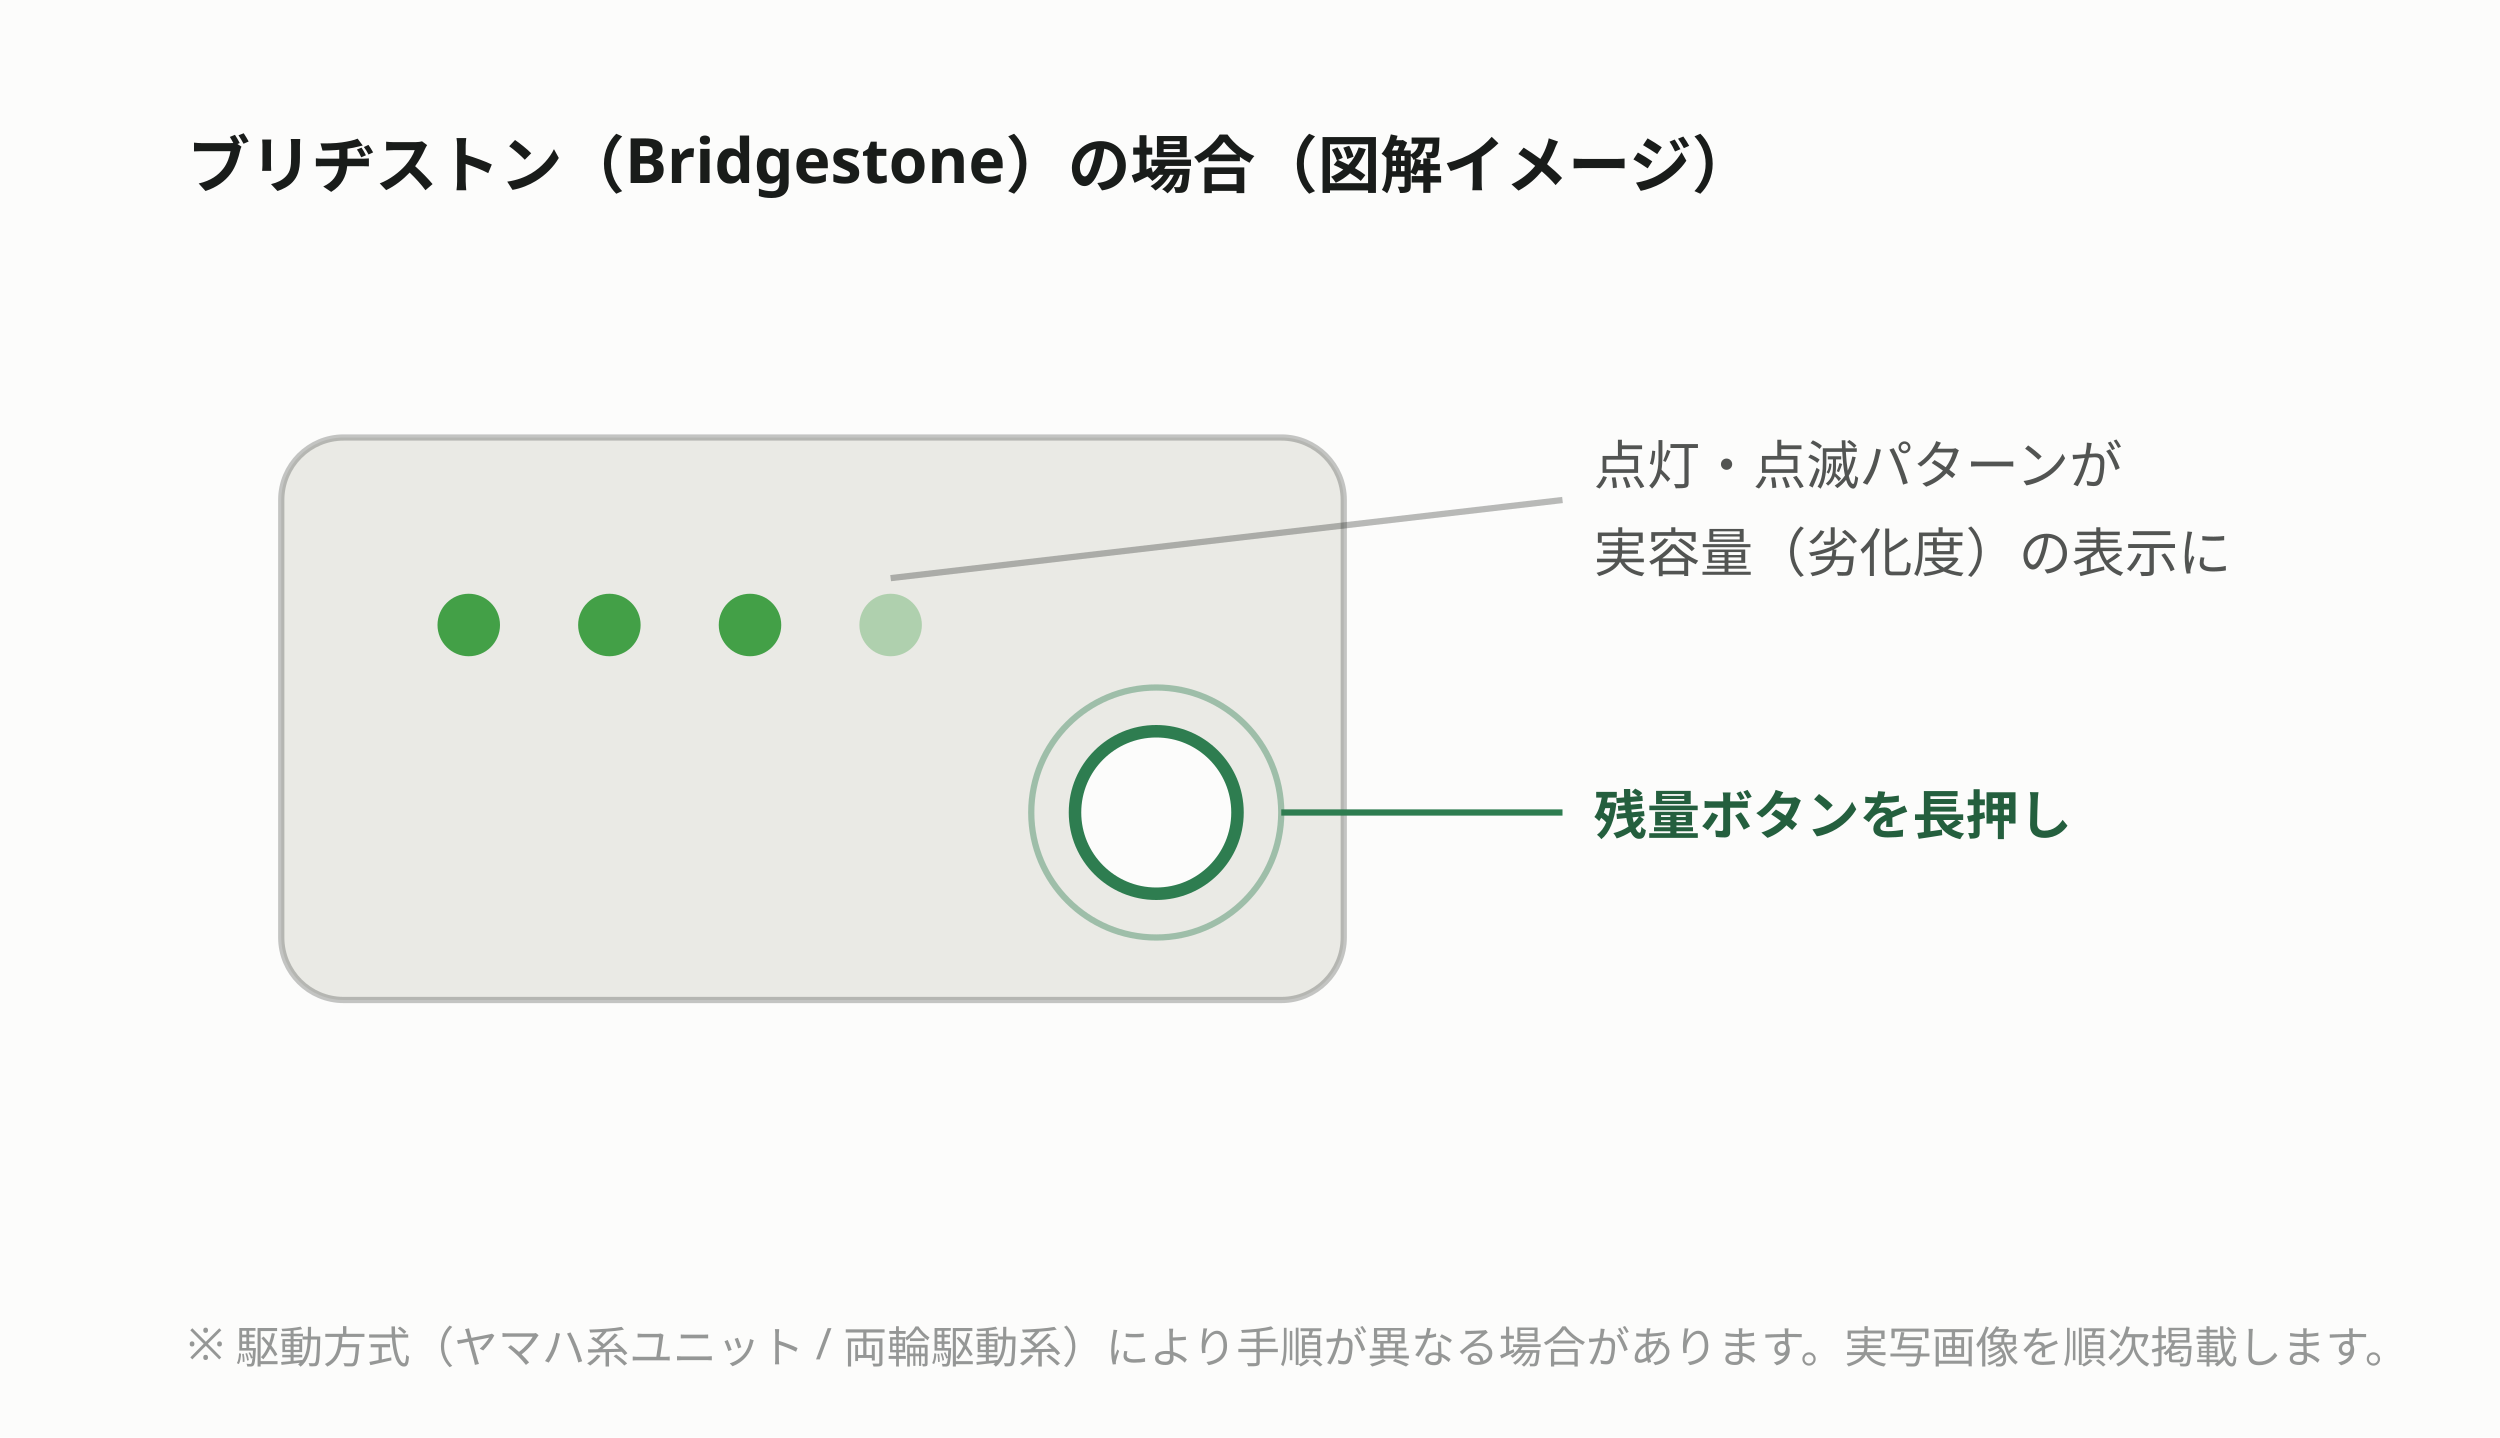
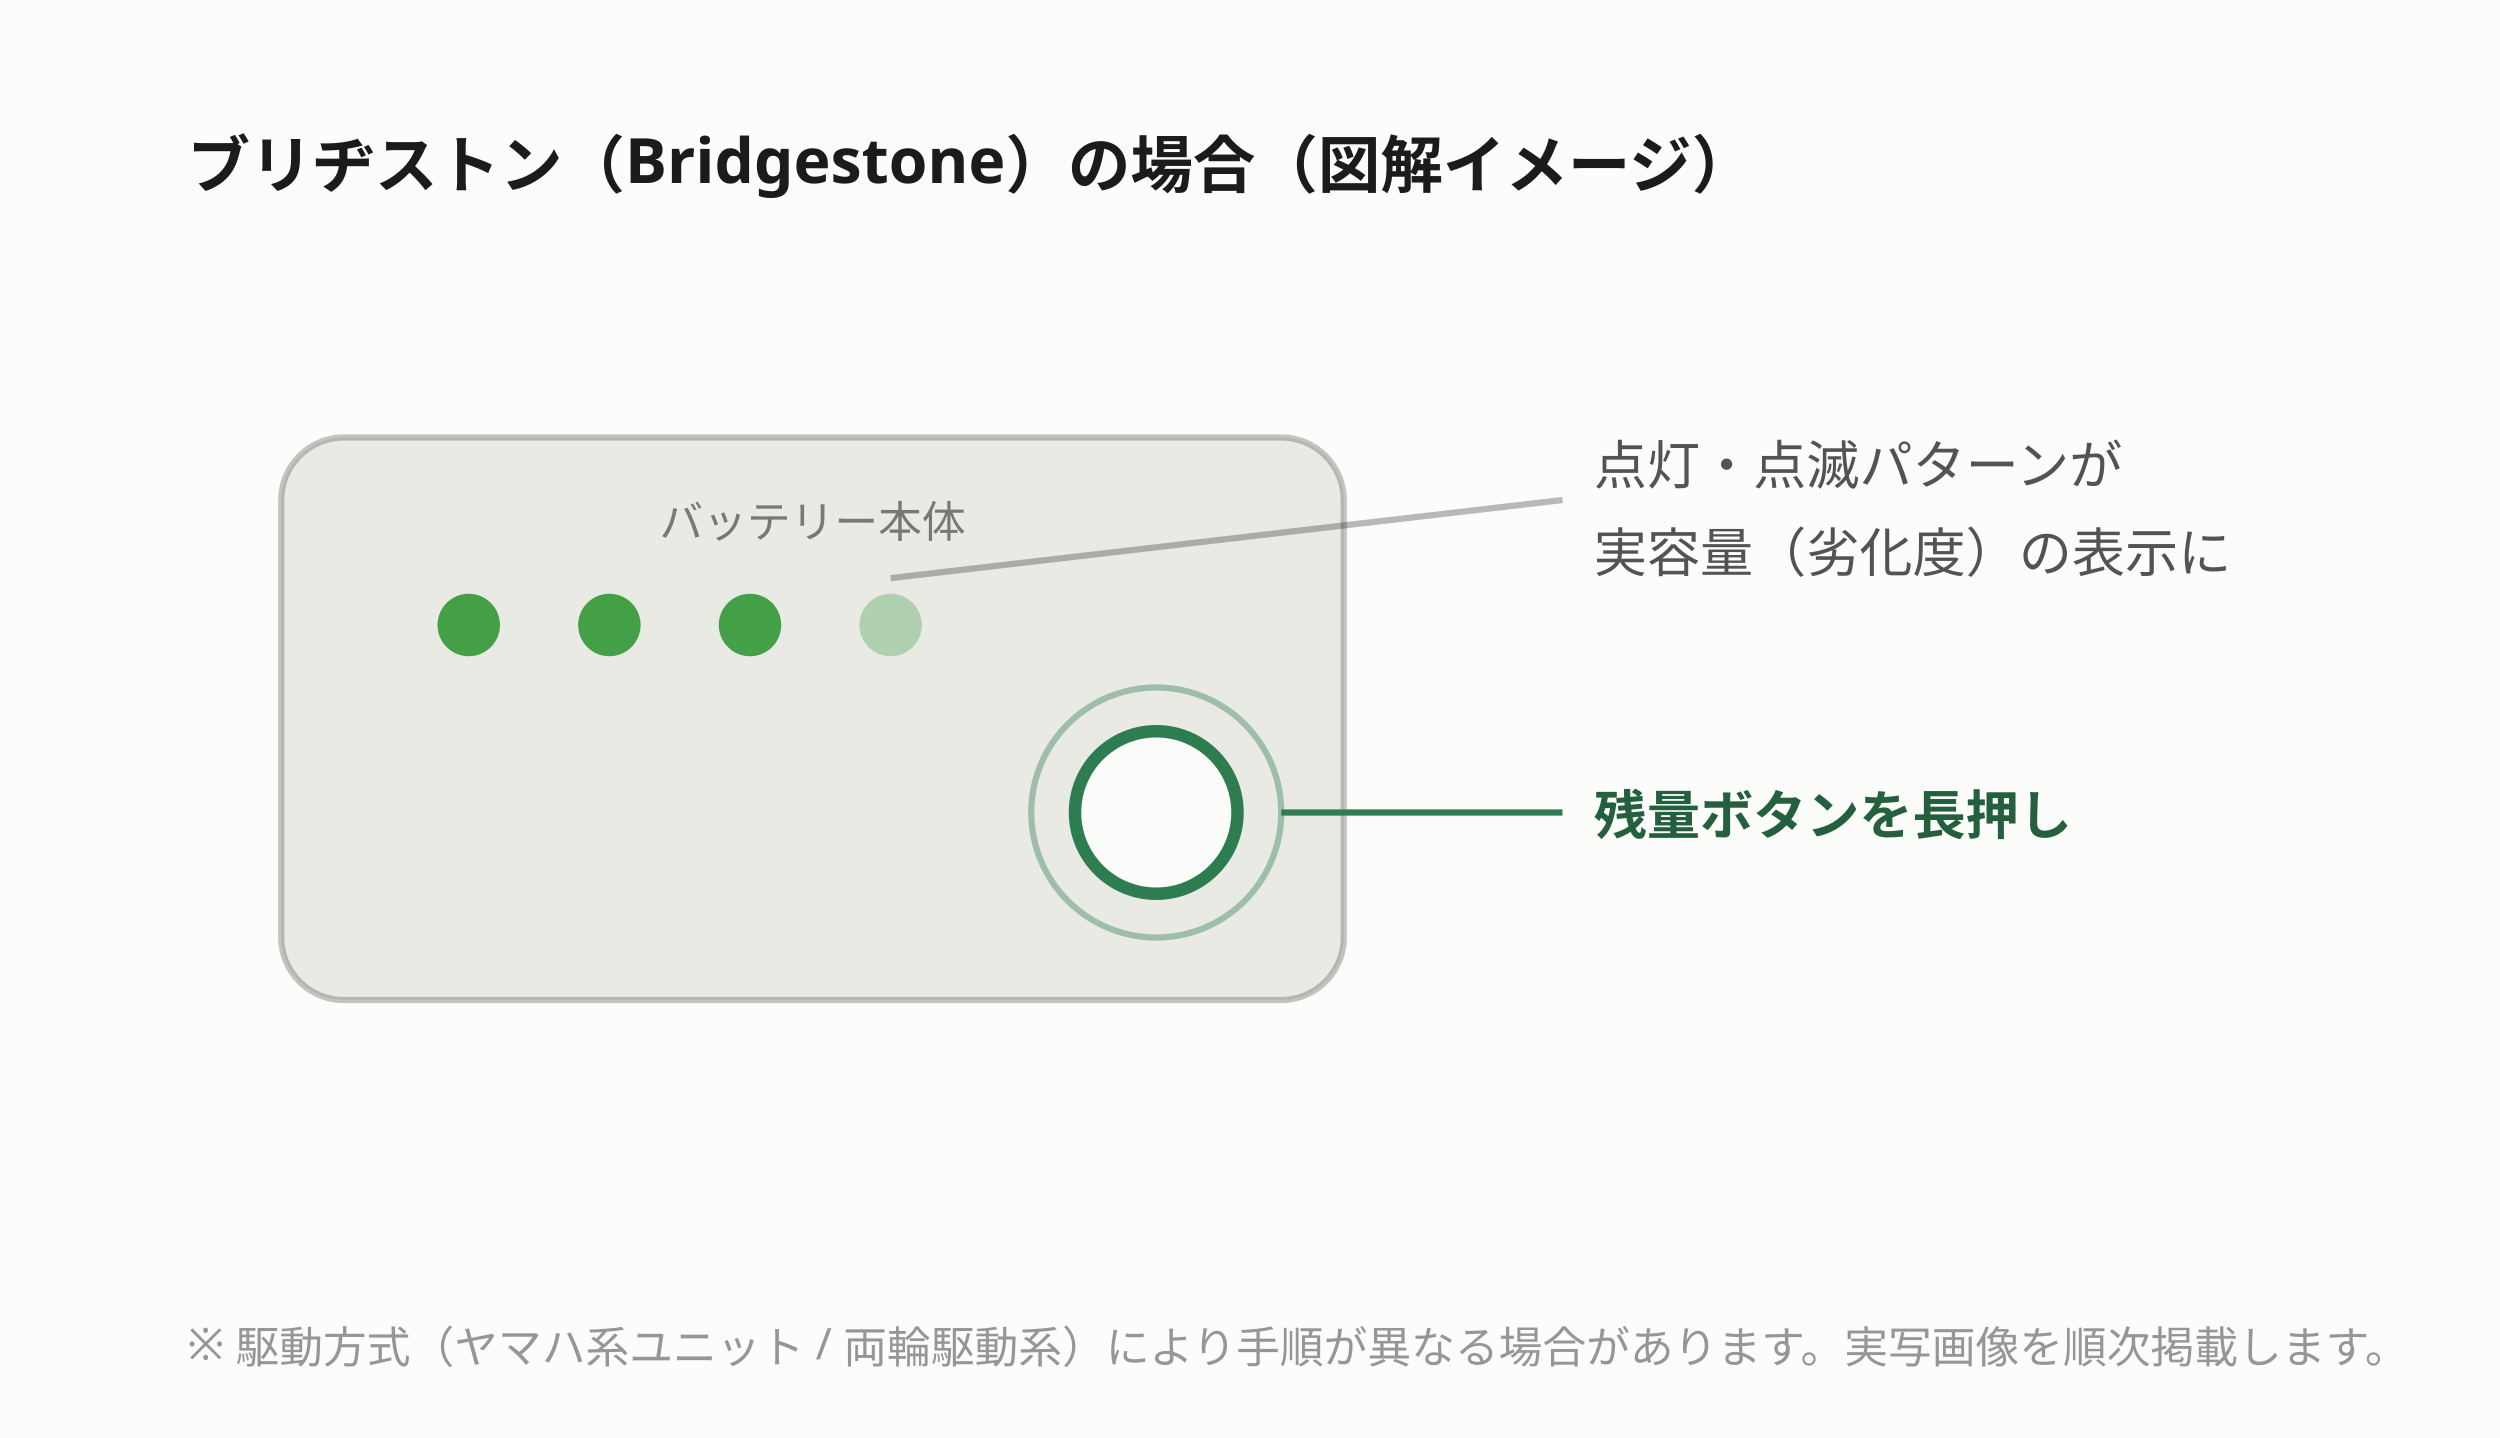
<svg xmlns="http://www.w3.org/2000/svg" viewBox="0 0 800 460" role="img" aria-labelledby="cbTitle">
  <rect width="800" height="460" fill="#FCFCFB" />
  <text x="60" y="60" font-family="sans-serif" font-size="20" font-weight="700" fill="#191C1A">ブリヂストン（Bridgestone）の場合（図解イメージ）</text>
  <rect x="90" y="140" width="340" height="180" rx="20" fill="#EAEAE5" stroke="#191C1A" stroke-opacity="0.25" stroke-width="2" />
+   <text x="260" y="172" font-family="sans-serif" font-size="14" text-anchor="middle" fill="#191C1A" opacity="0.55">バッテリー本体</text>
  <circle cx="150" cy="200" r="10" fill="#43A047" />
  <circle cx="195" cy="200" r="10" fill="#43A047" />
  <circle cx="240" cy="200" r="10" fill="#43A047" />
  <circle cx="285" cy="200" r="10" fill="#43A047" opacity="0.35" />
  <circle cx="370" cy="260" r="26" fill="#FCFCFB" stroke="#2E7D50" stroke-width="4" />
  <circle cx="370" cy="260" r="40" fill="none" stroke="#2E7D50" stroke-width="2" opacity="0.4" />
  <line x1="410" y1="260" x2="500" y2="260" stroke="#2E7D50" stroke-width="2" />
  <text x="510" y="267" font-family="sans-serif" font-size="17" font-weight="700" fill="#245F3E">残量ボタンを長押し</text>
  <line x1="285" y1="185" x2="500" y2="160" stroke="#191C1A" stroke-opacity="0.3" stroke-width="2" />
  <text x="510" y="155" font-family="sans-serif" font-size="17" fill="#191C1A" opacity="0.75">点灯・点滅パターンが</text>
  <text x="510" y="183" font-family="sans-serif" font-size="17" fill="#191C1A" opacity="0.75">実容量（劣化度）の表示に</text>
  <text x="60" y="435" font-family="sans-serif" font-size="14" fill="#191C1A" opacity="0.45">※ 駆動方式（ヤマハ系ユニット / 両輪駆動系）により手順が異なる場合があります。実写画像を順次掲載します。</text>
</svg>
